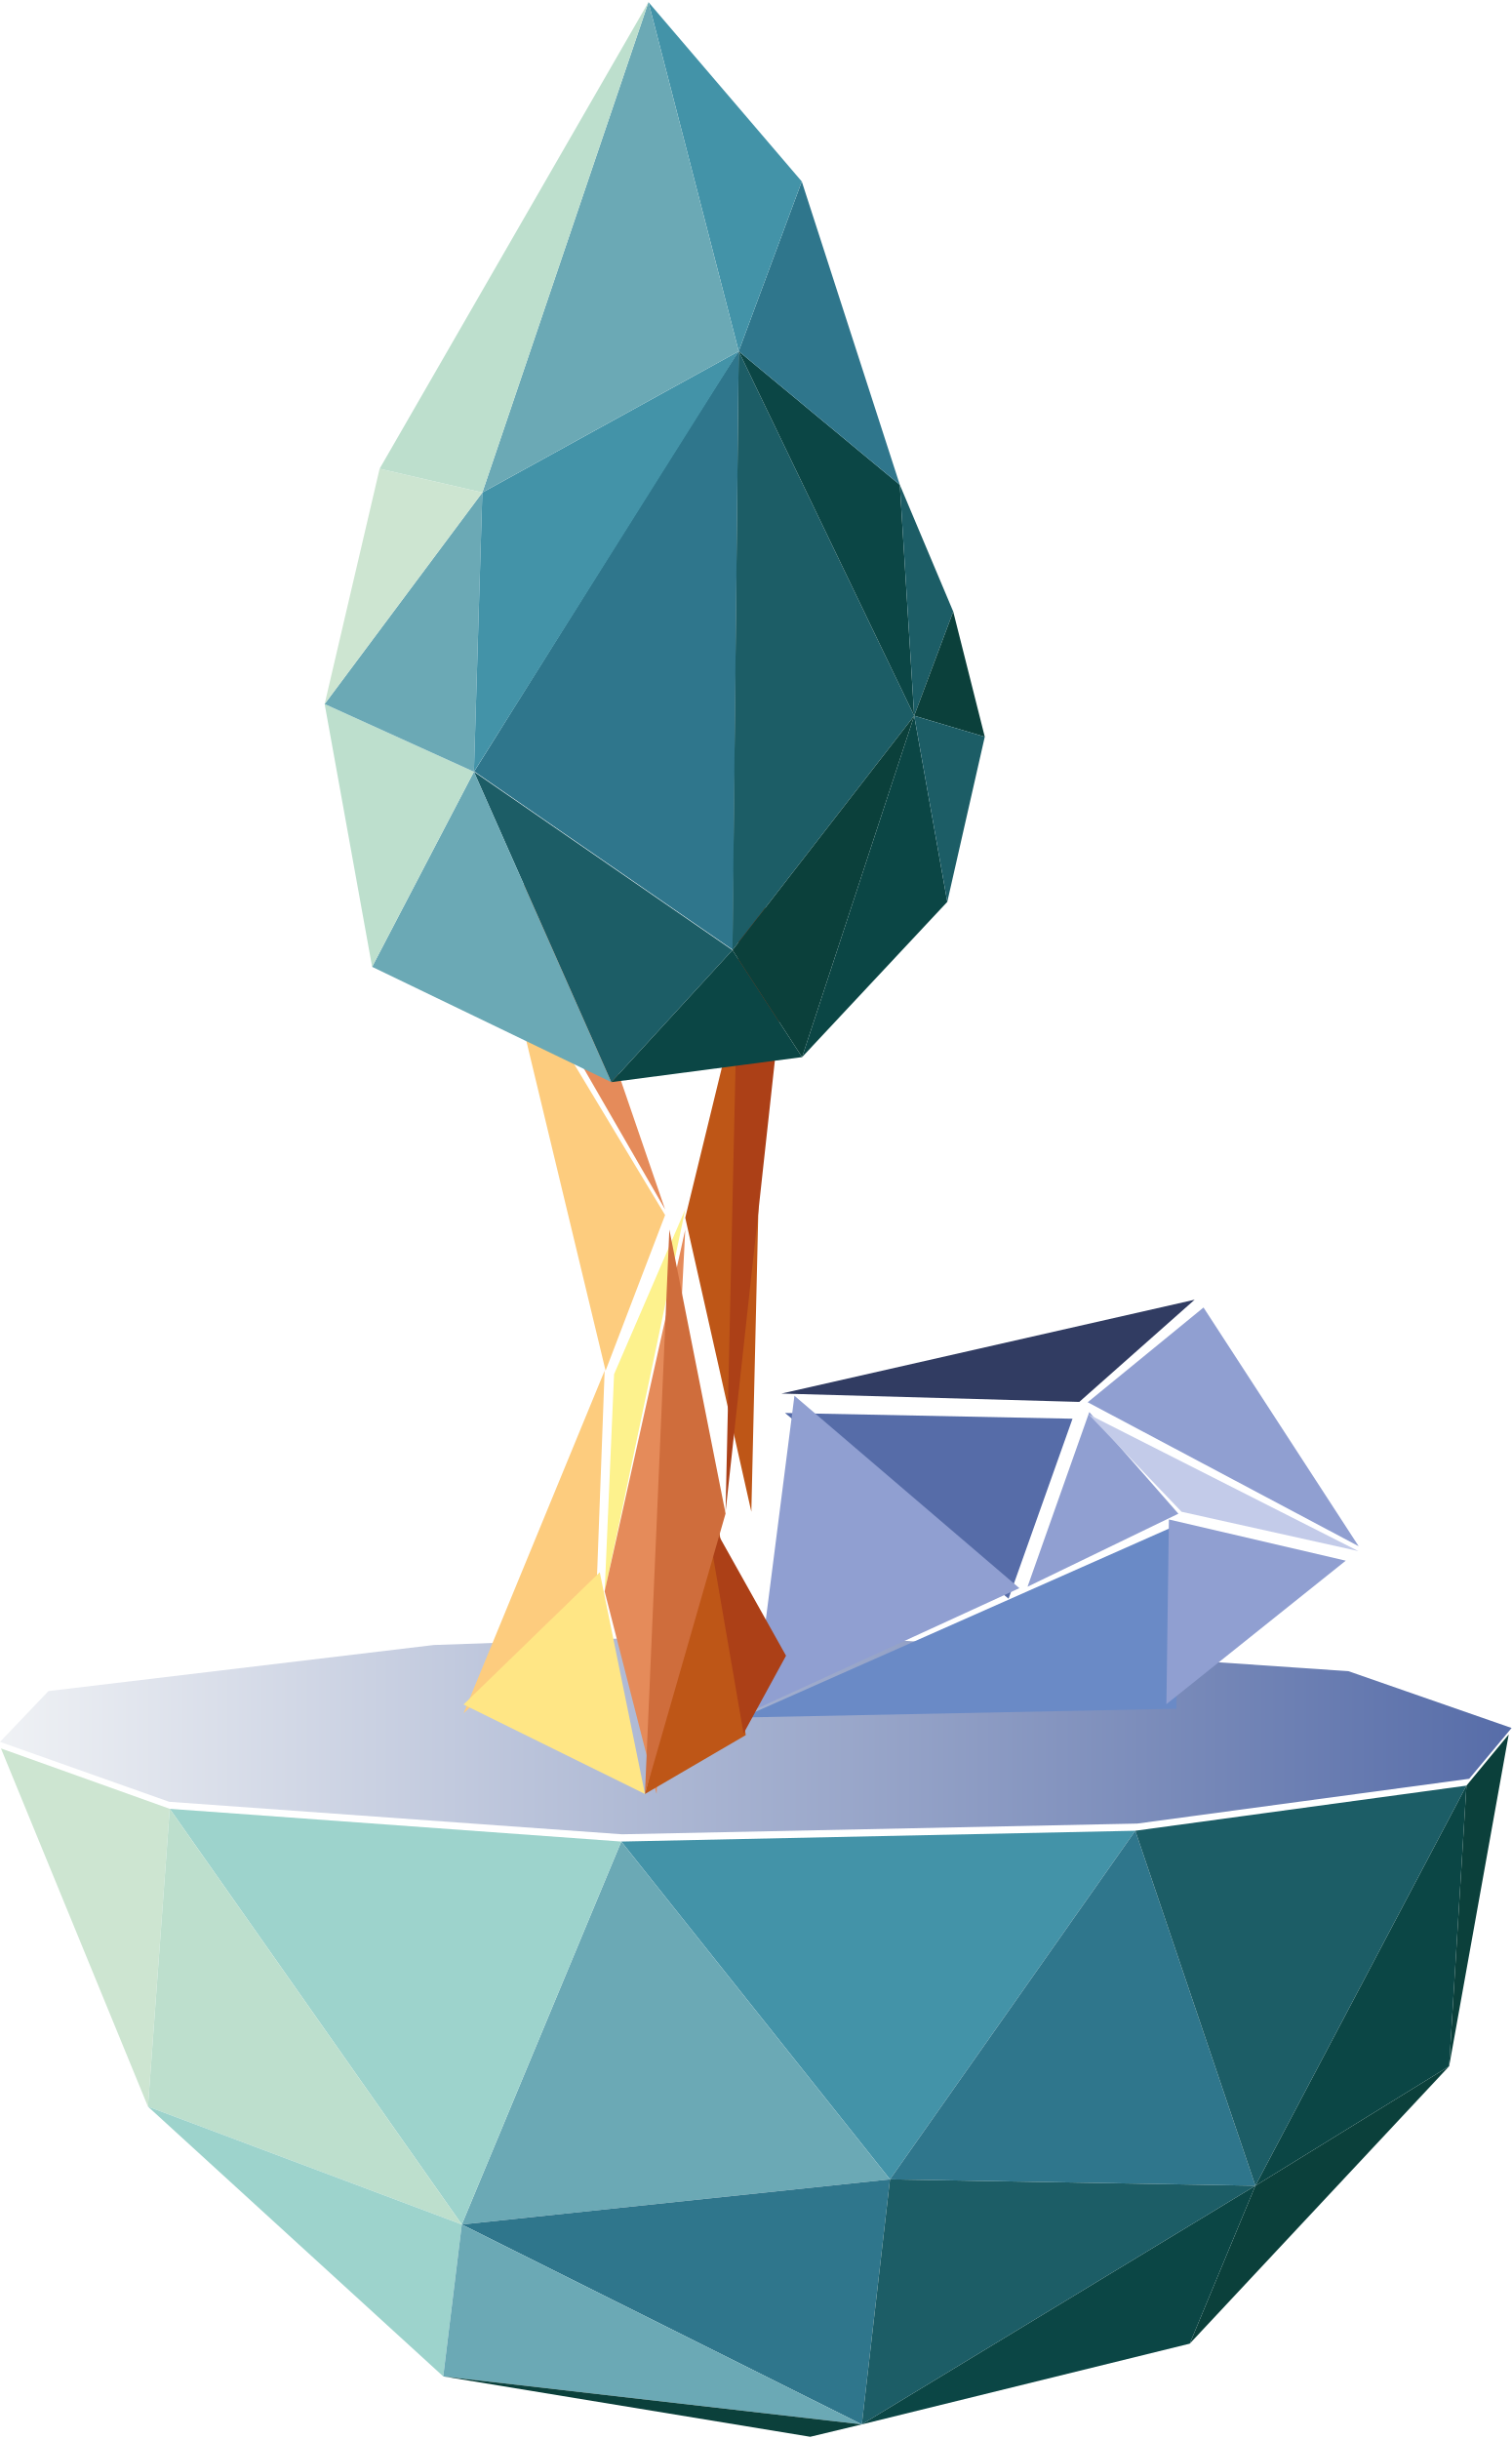
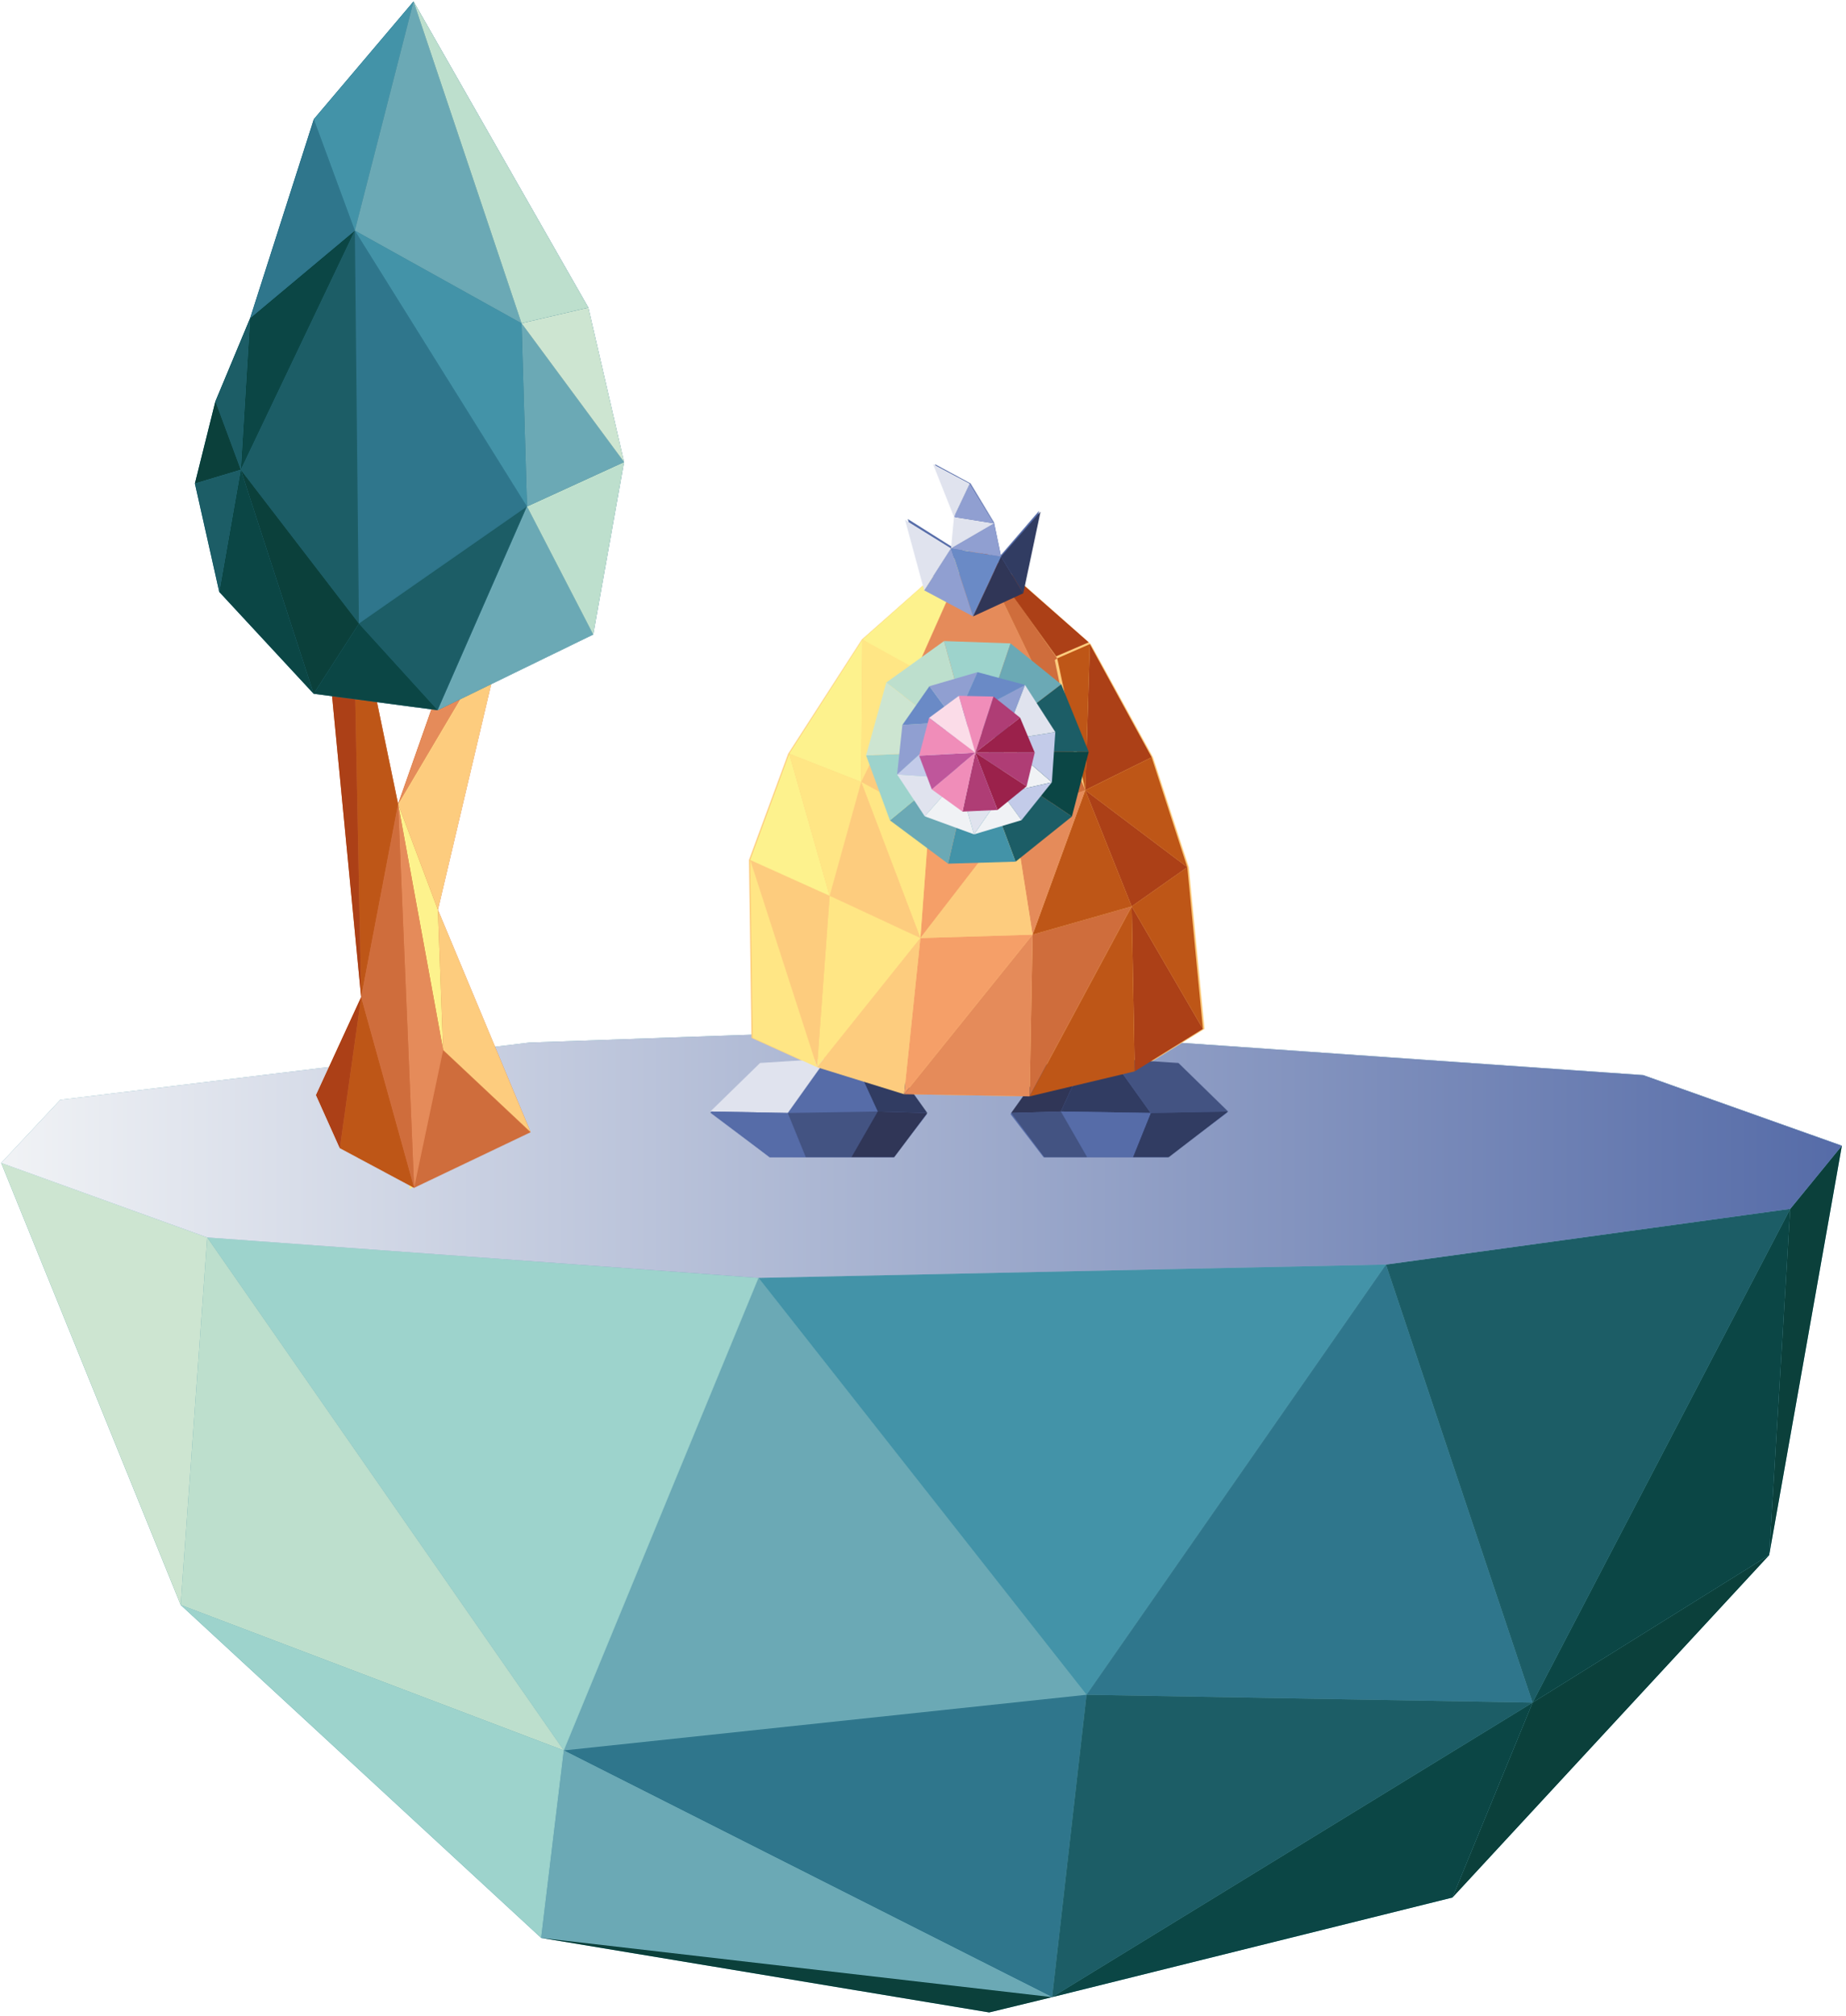
- <svg xmlns="http://www.w3.org/2000/svg" width="75px" height="121px" viewBox="0 0 75 121" version="1.1">
+ <svg xmlns="http://www.w3.org/2000/svg" width="239px" height="261px" viewBox="0 0 239 261" version="1.1">
  <defs>
-     <linearGradient x1="0.006%" y1="49.98%" x2="99.991%" y2="49.98%" id="linearGradient-1">
+     <linearGradient x1="0%" y1="50%" x2="100%" y2="50%" id="linearGradient-1">
      <stop stop-color="#F0F2F5" offset="0%" />
      <stop stop-color="#566CA8" offset="100%" />
    </linearGradient>
  </defs>
  <g id="Pages" stroke="none" stroke-width="1" fill="none" fill-rule="evenodd">
-     <g id="Desktop-HD" transform="translate(-214, -737)" fill-rule="nonzero">
-       <g id="Group" transform="translate(214, 823)">
-         <polygon id="Path" fill="#4393A8" points="30.826 5.36 44.158 22.119 56.329 4.824" />
-         <polygon id="Path" fill="#2F768C" points="56.329 4.824 62.288 22.435 44.158 22.119" />
-         <polygon id="Path" fill="#6BA9B5" points="30.826 5.36 22.913 24.358 44.158 22.119" />
-         <polygon id="Path" fill="#9DD3CC" points="30.826 5.36 8.422 3.736 22.913 24.358" />
-         <polygon id="Path" fill="#CDE5D1" points="8.422 3.736 0.048 0.741 7.341 18.509" />
-         <polygon id="Path" fill="#BDDFCD" points="22.913 24.358 7.341 18.509 8.422 3.736" />
-         <polygon id="Path" fill="#2F768C" points="44.158 22.119 42.76 34.275 22.913 24.358" />
-         <polygon id="Path" fill="#1C5D66" points="62.288 22.435 42.76 34.275 44.158 22.119" />
-         <polygon id="Path" fill="#1C5D66" points="56.329 4.824 72.76 2.586 62.288 22.435" />
-         <polygon id="Path" fill="#0B4645" points="72.76 2.586 71.901 16.507 62.288 22.435" />
-         <polygon id="Path" fill="#9DD3CC" points="7.341 18.509 21.992 31.894 22.913 24.358" />
-         <polygon id="Path" fill="#6BA9B5" points="42.76 34.275 21.992 31.894 22.913 24.358" />
-         <polygon id="Path" fill="#0B403B" points="71.901 16.507 74.857 0.047 72.76 2.586" />
-         <polygon id="Path" fill="#0B403B" points="42.76 34.275 40.201 34.89 21.992 31.894" />
-         <polygon id="Path" fill="#0B403B" points="62.288 22.435 59.031 30.27 71.901 16.507" />
-         <polygon id="Path" fill="#0B4645" points="42.76 34.275 59.031 30.27 62.288 22.435" />
+     <g id="Desktop" transform="translate(-446, -372)" fill-rule="nonzero">
+       <g id="zone_green-blue" transform="translate(446, 505)">
+         <polygon id="Path" fill="#6BA9B5" points="212.821 6.248 124.158 0.051 68.561 2.032 7.798 9.448 0.152 17.625 23.394 74.87 70.08 117.994 128.108 127.644 136.26 125.663 188.111 112.762 229.126 68.419 238.544 15.39" />
+         <g id="Group" transform="translate(0, 15.23809)">
+           <polygon id="Path" fill="#4393A8" points="98.233 17.27 140.716 71.263 179.503 15.543" />
+           <polygon id="Path" fill="#2F768C" points="179.503 15.543 198.492 72.279 140.716 71.263" />
+           <polygon id="Path" fill="#6BA9B5" points="98.233 17.27 73.017 78.476 140.716 71.263" />
+           <polygon id="Path" fill="#9DD3CC" points="98.233 17.27 26.837 12.038 73.017 78.476" />
+           <polygon id="Path" fill="#CDE5D1" points="26.837 12.038 0.152 2.387 23.394 59.632" />
+           <polygon id="Path" fill="#BDDFCD" points="73.017 78.476 23.394 59.632 26.837 12.038" />
+           <polygon id="Path" fill="#2F768C" points="140.716 71.263 136.26 110.425 73.017 78.476" />
+           <polygon id="Path" fill="#1C5D66" points="198.492 72.279 136.26 110.425 140.716 71.263" />
+           <polygon id="Path" fill="#1C5D66" points="179.503 15.543 231.86 8.33 198.492 72.279" />
+           <polygon id="Path" fill="#0B4645" points="231.86 8.33 229.126 53.181 198.492 72.279" />
+           <polygon id="Path" fill="#9DD3CC" points="23.394 59.632 70.08 102.756 73.017 78.476" />
+           <polygon id="Path" fill="#6BA9B5" points="136.26 110.425 70.08 102.756 73.017 78.476" />
+           <polygon id="Path" fill="#0B403B" points="229.126 53.181 238.544 0.152 231.86 8.33" />
+           <polygon id="Path" fill="#0B403B" points="136.26 110.425 128.108 112.406 70.08 102.756" />
+           <polygon id="Path" fill="#0B403B" points="198.492 72.279 188.111 97.524 229.126 53.181" />
+           <polygon id="Path" fill="#0B4645" points="136.26 110.425 188.111 97.524 198.492 72.279" />
+         </g>
+         <polygon id="Path" fill="url(#linearGradient-1)" points="238.544 15.39 231.86 23.568 179.503 30.781 98.233 32.508 26.837 27.276 0.152 17.625 7.798 9.448 68.561 2.032 124.158 0.051 212.821 6.248" />
      </g>
-       <polygon id="Path" fill="url(#linearGradient-1)" points="289 822.726 286.897 825.246 270.425 827.468 244.857 828 222.395 826.388 214 823.415 216.405 820.895 235.522 818.61 253.013 818 280.907 819.909" />
-       <polygon id="Path" fill="#566CA8" transform="translate(260.7976, 811.299) rotate(170) translate(-260.7976, -811.299) " points="267.798 816.799 253.798 814.041 258.474 805.799" />
-       <polygon id="Path" fill="#909FD1" transform="translate(268.2275, 811.0845) rotate(170) translate(-268.2275, -811.0845) " points="267.706 815.085 264.228 809.353 272.228 807.085" />
-       <polygon id="Path" fill="#909FD1" transform="translate(257.0174, 813.2251) rotate(170) translate(-257.0174, -813.2251) " points="259.351 820.725 264.017 805.725 250.017 809.387" />
-       <polygon id="Path" fill="#313C62" transform="translate(263.2817, 805.2717) rotate(170) translate(-263.2817, -805.2717) " points="273.782 806.246 252.782 807.272 259.3 803.272" />
-       <polygon id="Path" fill="#909FD1" transform="translate(274.3734, 808.3498) rotate(170) translate(-274.3734, -808.3498) " points="273.897 814.85 268.373 801.85 280.373 811.218" />
-       <polygon id="Path" fill="#C3CBE9" transform="translate(274.7064, 810.561) rotate(170) translate(-274.7064, -810.561) " points="277.008 809.506 268.706 806.061 280.706 815.061" />
-       <polygon id="Path" fill="#6A8AC6" transform="translate(261.9632, 819.038) rotate(170) translate(-261.9632, -819.038) " points="273.463 817.849 250.463 823.538 252.189 814.538" />
-       <polygon id="Path" fill="#909FD1" transform="translate(276.0145, 816.2433) rotate(170) translate(-276.0145, -816.2433) " points="281.014 811.743 271.014 817.207 279.301 820.743" />
-       <polygon id="Path" fill="#FDCC7E" points="237 822 244 805 243.602 815.718" />
-       <polygon id="Path" fill="#FFE685" points="243.758 815 246 826 237 821.561" />
-       <polygon id="Path" fill="#FDCC7E" points="244.047 805 239 784 247 797.28" />
-       <polygon id="Path" fill="#FDF28D" points="244 816 248 797 244.468 805.176" />
-       <polygon id="Path" fill="#E58B5A" points="247 797 240.823 779 239 783.137" />
-       <polygon id="Path" fill="#E58B5A" points="246.577 826 248 798 244 815.951" />
-       <polygon id="Path" fill="#BE5617" points="246 826 251 823.081 249.566 812" />
-       <polygon id="Path" fill="#AC4017" points="250.892 823 253 819.141 249 812" />
-       <polygon id="Path" fill="#BE5617" points="251.279 812 252 781 248 797.412" />
-       <polygon id="Path" fill="#AC4017" points="250 812 253 784.54 250.694 781" />
-       <g id="Group" transform="translate(230, 737)">
-         <path d="M20.652,17.425 C20.249,17.916 7.53,38.27 7.53,38.27 L20.358,47.121 L20.652,17.425 Z" id="Path" fill="#2F768C" />
-         <polygon id="Path" fill="#1C5D66" points="7.514 38.286 14.331 53.686 20.342 47.136" />
-         <polygon id="Path" fill="#1C5D66" points="20.652 17.425 29.359 35.509 20.342 47.136" />
-         <polygon id="Path" fill="#0B4645" points="29.359 35.509 28.646 24.051 20.652 17.425" />
-         <polygon id="Path" fill="#2F768C" points="28.646 24.051 23.782 9.004 20.652 17.425" />
-         <polygon id="Path" fill="#1C5D66" points="29.359 35.509 31.296 30.34 28.646 24.051" />
-         <polygon id="Path" fill="#0B4645" points="14.331 53.686 23.797 52.444 20.342 47.136" />
-         <polygon id="Path" fill="#0B403B" points="23.797 52.444 29.359 35.509 20.342 47.136" />
-         <polygon id="Path" fill="#6BA9B5" points="14.331 53.686 2.463 47.965 7.514 38.286" />
-         <polygon id="Path" fill="#BDDFCD" points="2.463 47.965 0.108 34.927 7.514 38.286" />
-         <polygon id="Path" fill="#6BA9B5" points="0.108 34.927 7.932 24.435 7.514 38.286" />
-         <polygon id="Path" fill="#4393A8" points="7.932 24.435 20.652 17.425 7.514 38.286" />
-         <polygon id="Path" fill="#0B4645" points="29.359 35.509 31.001 44.743 23.797 52.444" />
-         <polygon id="Path" fill="#4393A8" points="23.782 9.004 16.175 0.107 20.652 17.425" />
-         <polygon id="Path" fill="#6BA9B5" points="7.932 24.435 16.175 0.107 20.652 17.425" />
-         <polygon id="Path" fill="#CDE5D1" points="0.108 34.927 2.835 23.254 7.932 24.435" />
-         <polygon id="Path" fill="#BDDFCD" points="2.835 23.254 16.175 0.107 7.932 24.435" />
-         <polygon id="Path" fill="#0B403B" points="31.296 30.34 32.861 36.553 29.359 35.509" />
-         <polygon id="Path" fill="#1C5D66" points="32.861 36.553 31.001 44.743 29.359 35.509" />
+       <g id="object_tree" transform="translate(499, 449) scale(-1, 1) translate(-499, -449) translate(471, 372)">
+         <polygon id="Path" fill="#FFE685" points="24.263 136 28 154 13 146.736" />
+         <g id="Group">
+           <polygon id="Path" fill="#CF6D3C" points="34.231 129.139 38.779 82.046 35.283 75.975 29.446 104.121 18.667 73.478 15.485 80.522 24.293 117.839 12.278 146.642 27.369 153.842 36.992 148.691 40.068 141.832" />
+           <polygon id="Path" fill="#FDCC7E" points="12.278 146.642 24.293 117.839 23.609 135.998" />
+           <polygon id="Path" fill="#FDCC7E" points="24.293 117.839 15.485 80.522 29.446 104.121" />
+           <polygon id="Path" fill="#FDF28D" points="23.609 135.998 29.446 104.121 24.293 117.839" />
+           <polygon id="Path" fill="#E58B5A" points="29.446 104.121 18.667 73.478 15.485 80.522" />
+           <polygon id="Path" fill="#E58B5A" points="27.369 153.842 29.446 104.121 23.609 135.998" />
+           <polygon id="Path" fill="#BE5617" points="27.369 153.842 36.992 148.691 34.231 129.139" />
+           <polygon id="Path" fill="#AC4017" points="36.992 148.691 40.068 141.832 34.231 129.139" />
+           <polygon id="Path" fill="#BE5617" points="34.231 129.139 35.283 75.975 29.446 104.121" />
+           <polygon id="Path" fill="#AC4017" points="34.231 129.139 38.779 82.046 35.283 75.975" />
+           <polygon id="Path" fill="#CF6D3C" points="29.446 104.121 34.231 129.139 27.369 153.842" />
+           <polygon id="Path" fill="#2F768C" points="53.108 51.982 48.612 41.207 40.357 15.426 27.448 0.184 4.811 39.84 0.184 59.839 4.18 82.177 24.319 91.98 40.383 89.851 52.608 76.658 55.763 62.625" />
+           <g id="Path">
+             <path d="M35.046,29.854 C34.362,30.695 12.777,65.568 12.777,65.568 L34.546,80.732 L35.046,29.854 Z" fill="#2F768C" />
+             <polygon fill="#1C5D66" points="12.751 65.595 24.319 91.98 34.52 80.758" />
+             <polygon fill="#1C5D66" points="35.046 29.854 49.822 60.838 34.52 80.758" />
+             <polygon fill="#0B4645" points="49.822 60.838 48.612 41.207 35.046 29.854" />
+             <polygon fill="#2F768C" points="48.612 41.207 40.357 15.426 35.046 29.854" />
+             <polygon fill="#1C5D66" points="49.822 60.838 53.108 51.982 48.612 41.207" />
+             <polygon fill="#0B4645" points="24.319 91.98 40.383 89.851 34.52 80.758" />
+             <polygon fill="#0B403B" points="40.383 89.851 49.822 60.838 34.52 80.758" />
+             <polygon fill="#6BA9B5" points="24.319 91.98 4.18 82.177 12.751 65.595" />
+             <polygon fill="#BDDFCD" points="4.18 82.177 0.184 59.839 12.751 65.595" />
+             <polygon fill="#6BA9B5" points="0.184 59.839 13.461 41.864 12.751 65.595" />
+             <polygon fill="#4393A8" points="13.461 41.864 35.046 29.854 12.751 65.595" />
+             <polygon fill="#0B4645" points="49.822 60.838 52.608 76.658 40.383 89.851" />
+             <polygon fill="#4393A8" points="40.357 15.426 27.448 0.184 35.046 29.854" />
+             <polygon fill="#6BA9B5" points="13.461 41.864 27.448 0.184 35.046 29.854" />
+             <polygon fill="#CDE5D1" points="0.184 59.839 4.811 39.84 13.461 41.864" />
+             <polygon fill="#BDDFCD" points="4.811 39.84 27.448 0.184 13.461 41.864" />
+             <polygon fill="#0B403B" points="53.108 51.982 55.763 62.625 49.822 60.838" />
+             <polygon fill="#1C5D66" points="55.763 62.625 52.608 76.658 49.822 60.838" />
+           </g>
+         </g>
      </g>
-       <polygon id="Path" fill="#CF6D3C" points="247.211 798 250 812.089 246 826" />
+       <g id="object_kid-orange" transform="translate(538, 432)">
+         <g id="Group" fill="#566CA8">
+           <polygon id="Path" points="60.486 78 51.902 77.461 48.342 77.648 43.341 78.188 38.874 84.305 43.155 89.883 48.691 89.883 54.6 89.883 59.23 89.883 66.907 84.117" />
+           <polygon id="Path" points="18.565 77.648 15.005 77.461 6.421 78 0 84.117 7.677 89.883 12.33 89.883 18.216 89.883 23.752 89.883 28.033 84.305 23.566 78.188" />
+           <polygon id="Path" points="42.573 6.164 37.618 11.906 36.734 7.664 33.686 2.602 29.08 0.117 31.709 6.844 31.336 10.852 25.567 7.219 27.963 16.195 34.105 19.523 40.409 16.57" />
+         </g>
+         <polyline id="Path" fill="#FDCC7E" points="34.13 10 19.623 22.816 10.082 37.612 5 51.383 5.323 74.427 13.709 78.225 25.052 81.72 41.407 82 55.106 78.761 64 73.262 61.967 52.315 57.324 38.078 49.262 23.421 34.13 10" />
+         <g id="Group" transform="translate(0, 77)">
+           <g transform="translate(38.93767, 0)" id="Path">
+             <polygon fill="#303657" points="4.5 0.867 0.023 7.15 6.459 6.957 9.513 0.313" />
+             <polygon fill="#313C62" points="9.513 0.313 13.08 0.12 18.093 7.15 6.459 6.957" />
+             <polygon fill="#435382" points="13.08 0.12 21.684 0.674 28.119 6.957 18.093 7.15" />
+             <polygon fill="#313C62" points="28.119 6.957 20.425 12.88 15.785 12.88 18.093 7.15" />
+             <polygon fill="#566CA8" points="15.785 12.88 9.863 12.88 6.459 6.957 18.093 7.15" />
+             <polygon fill="#435382" points="9.863 12.88 4.313 12.88 0.023 7.15 6.459 6.957" />
+           </g>
+           <g id="Path">
+             <polygon fill="#313C62" points="23.619 0.867 28.096 7.15 21.661 6.957 18.606 0.313" />
+             <polygon fill="#566CA8" points="18.606 0.313 15.039 0.12 10.026 7.15 21.661 6.957" />
+             <polygon fill="#E0E3EE" points="15.039 0.12 6.435 0.674 0 6.957 10.026 7.15" />
+             <polygon fill="#566CA8" points="0 6.957 7.694 12.88 12.357 12.88 10.026 7.15" />
+             <polygon fill="#435382" points="12.357 12.88 18.256 12.88 21.661 6.957 10.026 7.15" />
+             <polygon fill="#303657" points="18.256 12.88 23.806 12.88 28.096 7.15 21.661 6.957" />
+           </g>
+         </g>
+         <g id="Group" transform="translate(5, 10)">
+           <path d="M29.11,0 L14.693,12.816 C14.693,12.816 21.511,17.289 21.718,16.683 C21.901,16.078 29.11,0 29.11,0 Z" id="Path" fill="#FDF28D" />
+           <polygon id="Path" fill="#E58B5A" points="21.695 16.683 37.328 17.08 29.11 0" />
+           <polygon id="Path" fill="#CF6D3C" points="29.11 0 39.923 15.262 37.328 17.08" />
+           <polygon id="Path" fill="#AC4017" points="43.55 32.342 52.159 28.078 44.147 13.421" />
+           <polygon id="Path" fill="#BE5617" points="52.159 28.078 56.773 42.315 43.55 32.342" />
+           <polygon id="Path" fill="#BE5617" points="56.773 42.315 58.793 63.262 49.565 47.394" />
+           <polygon id="Path" fill="#AC4017" points="49.565 47.394 49.955 68.761 58.793 63.262" />
+           <polygon id="Path" fill="#BE5617" points="49.565 47.394 36.341 72 49.955 68.761" />
+           <polygon id="Path" fill="#CF6D3C" points="36.341 72 36.732 51.052 49.565 47.394" />
+           <polygon id="Path" fill="#BE5617" points="36.732 51.052 43.55 32.342 49.565 47.394" />
+           <polygon id="Path" fill="#E58B5A" points="43.55 32.342 34.321 35.79 36.732 51.052" />
+           <polygon id="Path" fill="#CF6D3C" points="34.321 35.79 37.328 17.08 43.55 32.342" />
+           <polygon id="Path" fill="#BE5617" points="39.923 15.262 44.147 13.421 43.55 32.342" />
+           <polygon id="Path" fill="#F59F68" points="34.321 35.79 29.73 22.788 37.328 17.08" />
+           <polygon id="Path" fill="#E58B5A" points="29.73 22.788 21.695 16.683 37.328 17.08" />
+           <polygon id="Path" fill="#AC4017" points="49.565 47.394 56.773 42.315 43.55 32.342" />
+           <polygon id="Path" fill="#E58B5A" points="36.341 72 20.088 71.72 36.732 51.052" />
+           <polygon id="Path" fill="#F59F68" points="20.088 71.72 22.2 51.495 36.732 51.052" />
+           <polygon id="Path" fill="#F59F68" points="22.2 51.495 23.347 36.07 34.321 35.79" />
+           <polygon id="Path" fill="#FDCC7E" points="36.732 51.052 34.321 35.79 22.2 51.495" />
+           <polygon id="Path" fill="#E58B5A" points="23.347 36.07 29.73 22.788 34.321 35.79" />
+           <polygon id="Path" fill="#F59F68" points="21.695 16.683 23.347 36.07 29.73 22.788" />
+           <polygon id="Path" fill="#FDCC7E" points="21.695 16.683 14.532 31.27 23.347 36.07" />
+           <polygon id="Path" fill="#FFE685" points="14.532 31.27 22.2 51.495 23.347 36.07" />
+           <polygon id="Path" fill="#FDCC7E" points="14.532 31.27 10.446 46.019 22.2 51.495" />
+           <polygon id="Path" fill="#FFE685" points="22.2 51.495 8.816 68.225 10.446 46.019" />
+           <polygon id="Path" fill="#FDCC7E" points="8.816 68.225 20.088 71.72 22.2 51.495" />
+           <polygon id="Path" fill="#FDCC7E" points="10.446 46.019 0.161 41.383 8.816 68.225" />
+           <polygon id="Path" fill="#FFE685" points="0.161 41.383 0.482 64.427 8.816 68.225" />
+           <polygon id="Path" fill="#FDF28D" points="10.446 46.019 0.161 41.383 5.211 27.612" />
+           <polygon id="Path" fill="#FFE685" points="5.211 27.612 14.532 31.27 10.446 46.019" />
+           <polygon id="Path" fill="#FDF28D" points="5.211 27.612 14.693 12.816 14.532 31.27" />
+           <polygon id="Path" fill="#FFE685" points="21.695 16.683 14.693 12.816 14.532 31.27" />
+         </g>
+         <polygon id="Path" fill="#AC4017" points="44.786 25 49 23.191 34 10" />
+         <polygon id="Path" fill="#CF6D3C" points="44.502 25 48 42 42 26.809" />
+         <g id="Group" transform="translate(20, 23)">
+           <g id="Path">
+             <polygon fill="#BDDFCD" points="2.783 5.399 14.173 14.241 10.267 0.024" />
+             <polygon fill="#9DD3CC" points="14.173 14.241 18.873 0.33 10.267 0.024" />
+             <polygon fill="#6BA9B5" points="14.173 14.241 25.445 5.635 18.873 0.33" />
+             <polygon fill="#1C5D66" points="14.173 14.241 29 14.382 25.445 5.635" />
+             <polygon fill="#0B4645" points="14.173 14.241 26.825 22.752 29 14.382" />
+             <polygon fill="#1C5D66" points="14.173 14.241 19.528 28.599 26.825 22.752" />
+             <polygon fill="#4393A8" points="14.173 14.241 10.781 28.859 19.528 28.599" />
+             <polygon fill="#6BA9B5" points="14.173 14.241 3.251 23.247 10.781 28.859" />
+             <polygon fill="#9DD3CC" points="14.173 14.241 0.164 14.83 3.251 23.247" />
+             <polygon fill="#CDE5D1" points="14.173 14.241 2.783 5.399 0.164 14.83" />
+           </g>
+           <g transform="translate(3.975806, 4.00813)" id="Path">
+             <polygon fill="#F0F2F5" points="8.092 13.816 7.765 6.46 14.009 8.889" />
+             <polygon fill="#C3CBE9" points="8.092 13.816 13.822 15.773 14.009 8.889" />
+             <polygon fill="#F0F2F5" points="13.822 15.773 20.253 14.311 14.009 8.889" />
+             <polygon fill="#C3CBE9" points="13.822 15.773 16.324 19.215 20.253 14.311" />
+             <polygon fill="#F0F2F5" points="16.324 19.215 10.173 21.054 13.822 15.773" />
+             <polygon fill="#E0E3EE" points="10.173 21.054 8.092 13.816 13.822 15.773" />
+             <polygon fill="#F0F2F5" points="10.173 21.054 3.789 18.72 8.092 13.816" />
+             <polygon fill="#E0E3EE" points="3.789 18.72 0.21 13.298 8.092 13.816" />
+             <polygon fill="#C3CBE9" points="7.765 6.46 0.21 13.298 8.092 13.816" />
+             <polygon fill="#C3CBE9" points="20.253 14.311 20.698 7.804 14.009 8.889" />
+             <polygon fill="#E0E3EE" points="14.009 8.889 16.769 1.698 20.698 7.804" />
+             <polygon fill="#909FD1" points="7.765 6.46 0.889 6.885 0.21 13.298" />
+             <polygon fill="#6A8AC6" points="7.765 6.46 4.397 1.863 0.889 6.885" />
+             <polygon fill="#909FD1" points="7.765 6.46 16.769 1.698 14.009 8.889" />
+             <polygon fill="#909FD1" points="7.765 6.46 10.618 0.047 4.397 1.863" />
+             <polygon fill="#6A8AC6" points="16.769 1.698 7.765 6.46 10.618 0.047" />
+           </g>
+           <g transform="translate(7.016129, 7.073171)" id="Path">
+             <polygon fill="#FBDCE8" points="1.31 2.9 7.297 7.403 5.169 0.047" />
+             <polygon fill="#F08DB9" points="7.297 7.403 9.659 0.141 5.169 0.047" />
+             <polygon fill="#AF3D75" points="7.297 7.403 13.097 2.876 9.659 0.141" />
+             <polygon fill="#9B214B" points="7.297 7.403 14.991 7.403 13.097 2.876" />
+             <polygon fill="#AF3D75" points="7.297 7.403 13.939 11.765 14.991 7.403" />
+             <polygon fill="#9B214B" points="7.297 7.403 10.173 14.83 13.939 11.765" />
+             <polygon fill="#AF3D75" points="7.297 7.403 5.636 15.042 10.173 14.83" />
+             <polygon fill="#F08DB9" points="7.297 7.403 1.66 12.166 5.636 15.042" />
+             <polygon fill="#BF569B" points="7.297 7.403 0.023 7.804 1.66 12.166" />
+             <polygon fill="#F08DB9" points="7.297 7.403 1.31 2.9 0.023 7.804" />
+           </g>
+         </g>
+         <g id="Group" transform="translate(25, 0)">
+           <polygon id="Path" fill="#909FD1" points="6.168 11.024 2.688 16.452 9.024 19.833" />
+           <polygon id="Path" fill="#E0E3EE" points="2.688 16.452 0.216 7.333 6.168 11.024" />
+           <polygon id="Path" fill="#6A8AC6" points="9.024 19.833 12.648 12.095 6.168 11.024" />
+           <polygon id="Path" fill="#909FD1" points="6.168 11.024 11.736 7.786 12.648 12.095" />
+           <polygon id="Path" fill="#E0E3EE" points="6.168 11.024 6.552 6.952 11.736 7.786" />
+           <polygon id="Path" fill="#303657" points="9.024 19.833 15.528 16.833 12.648 12.095" />
+           <polygon id="Path" fill="#313C62" points="15.528 16.833 17.76 6.262 12.648 12.095" />
+           <polygon id="Path" fill="#909FD1" points="8.592 2.643 11.736 7.786 6.552 6.952" />
+           <polygon id="Path" fill="#E0E3EE" points="8.592 2.643 3.84 0.119 6.552 6.952" />
+         </g>
+       </g>
    </g>
  </g>
</svg>
